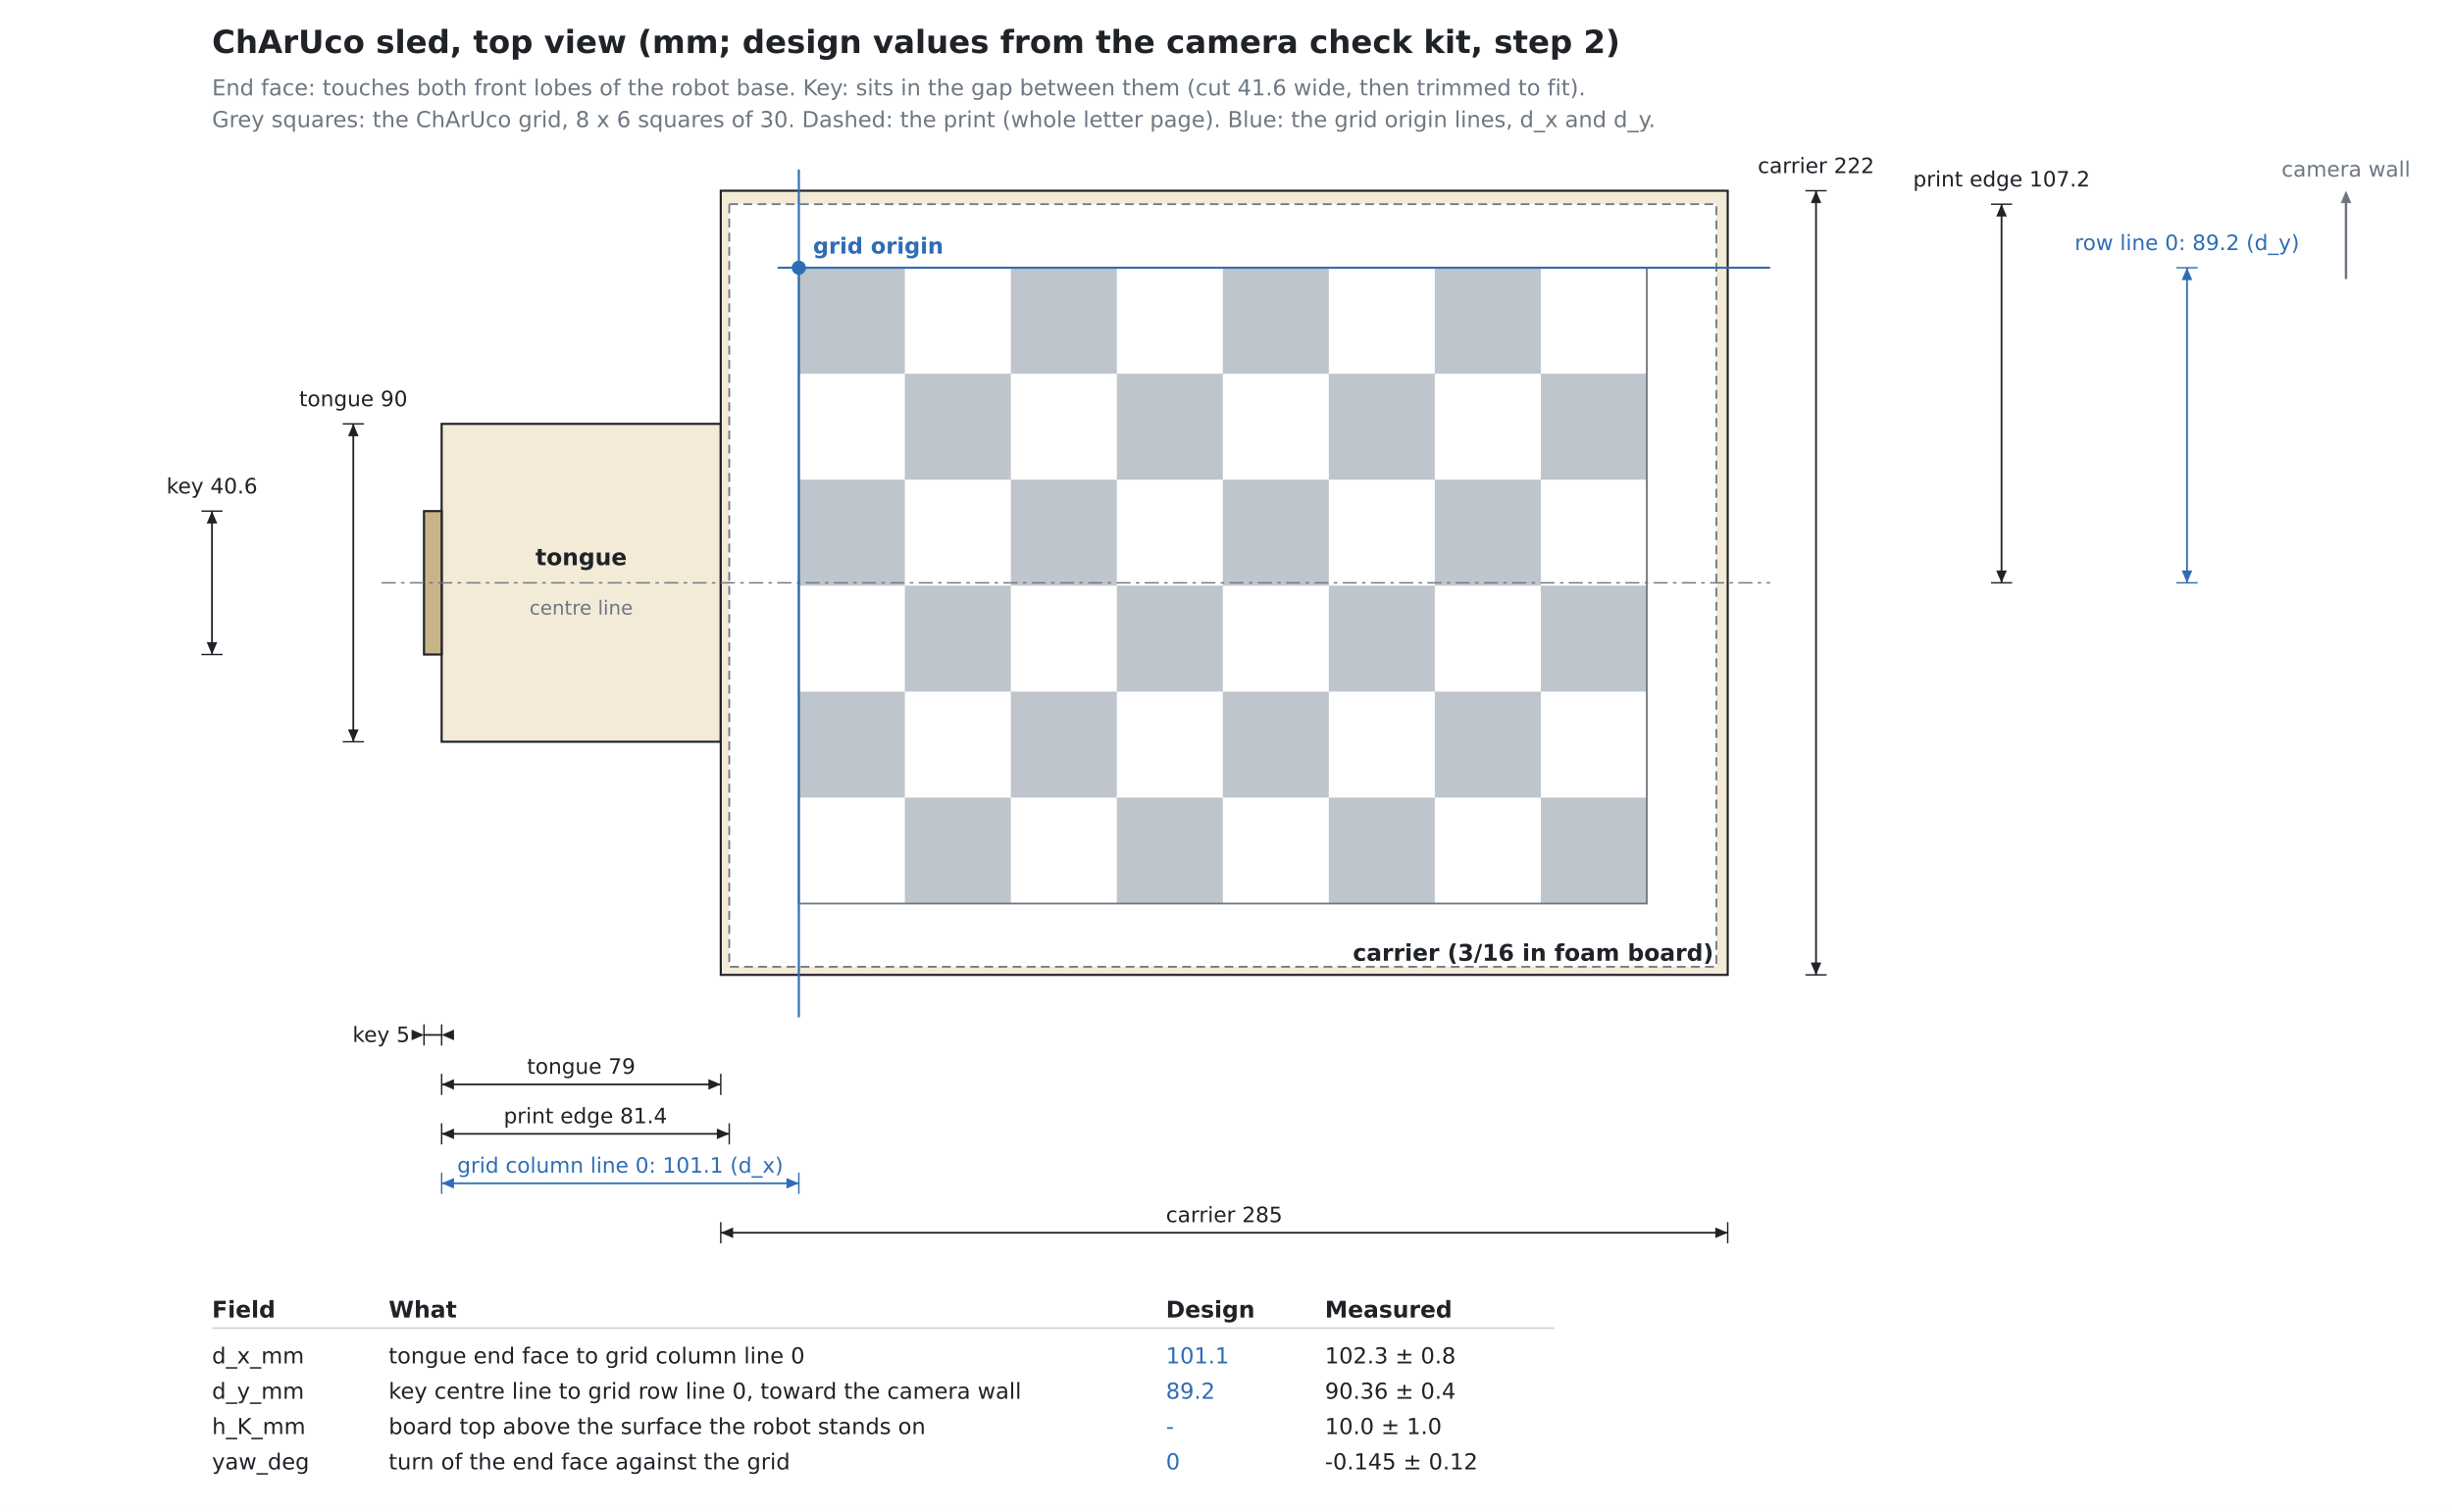
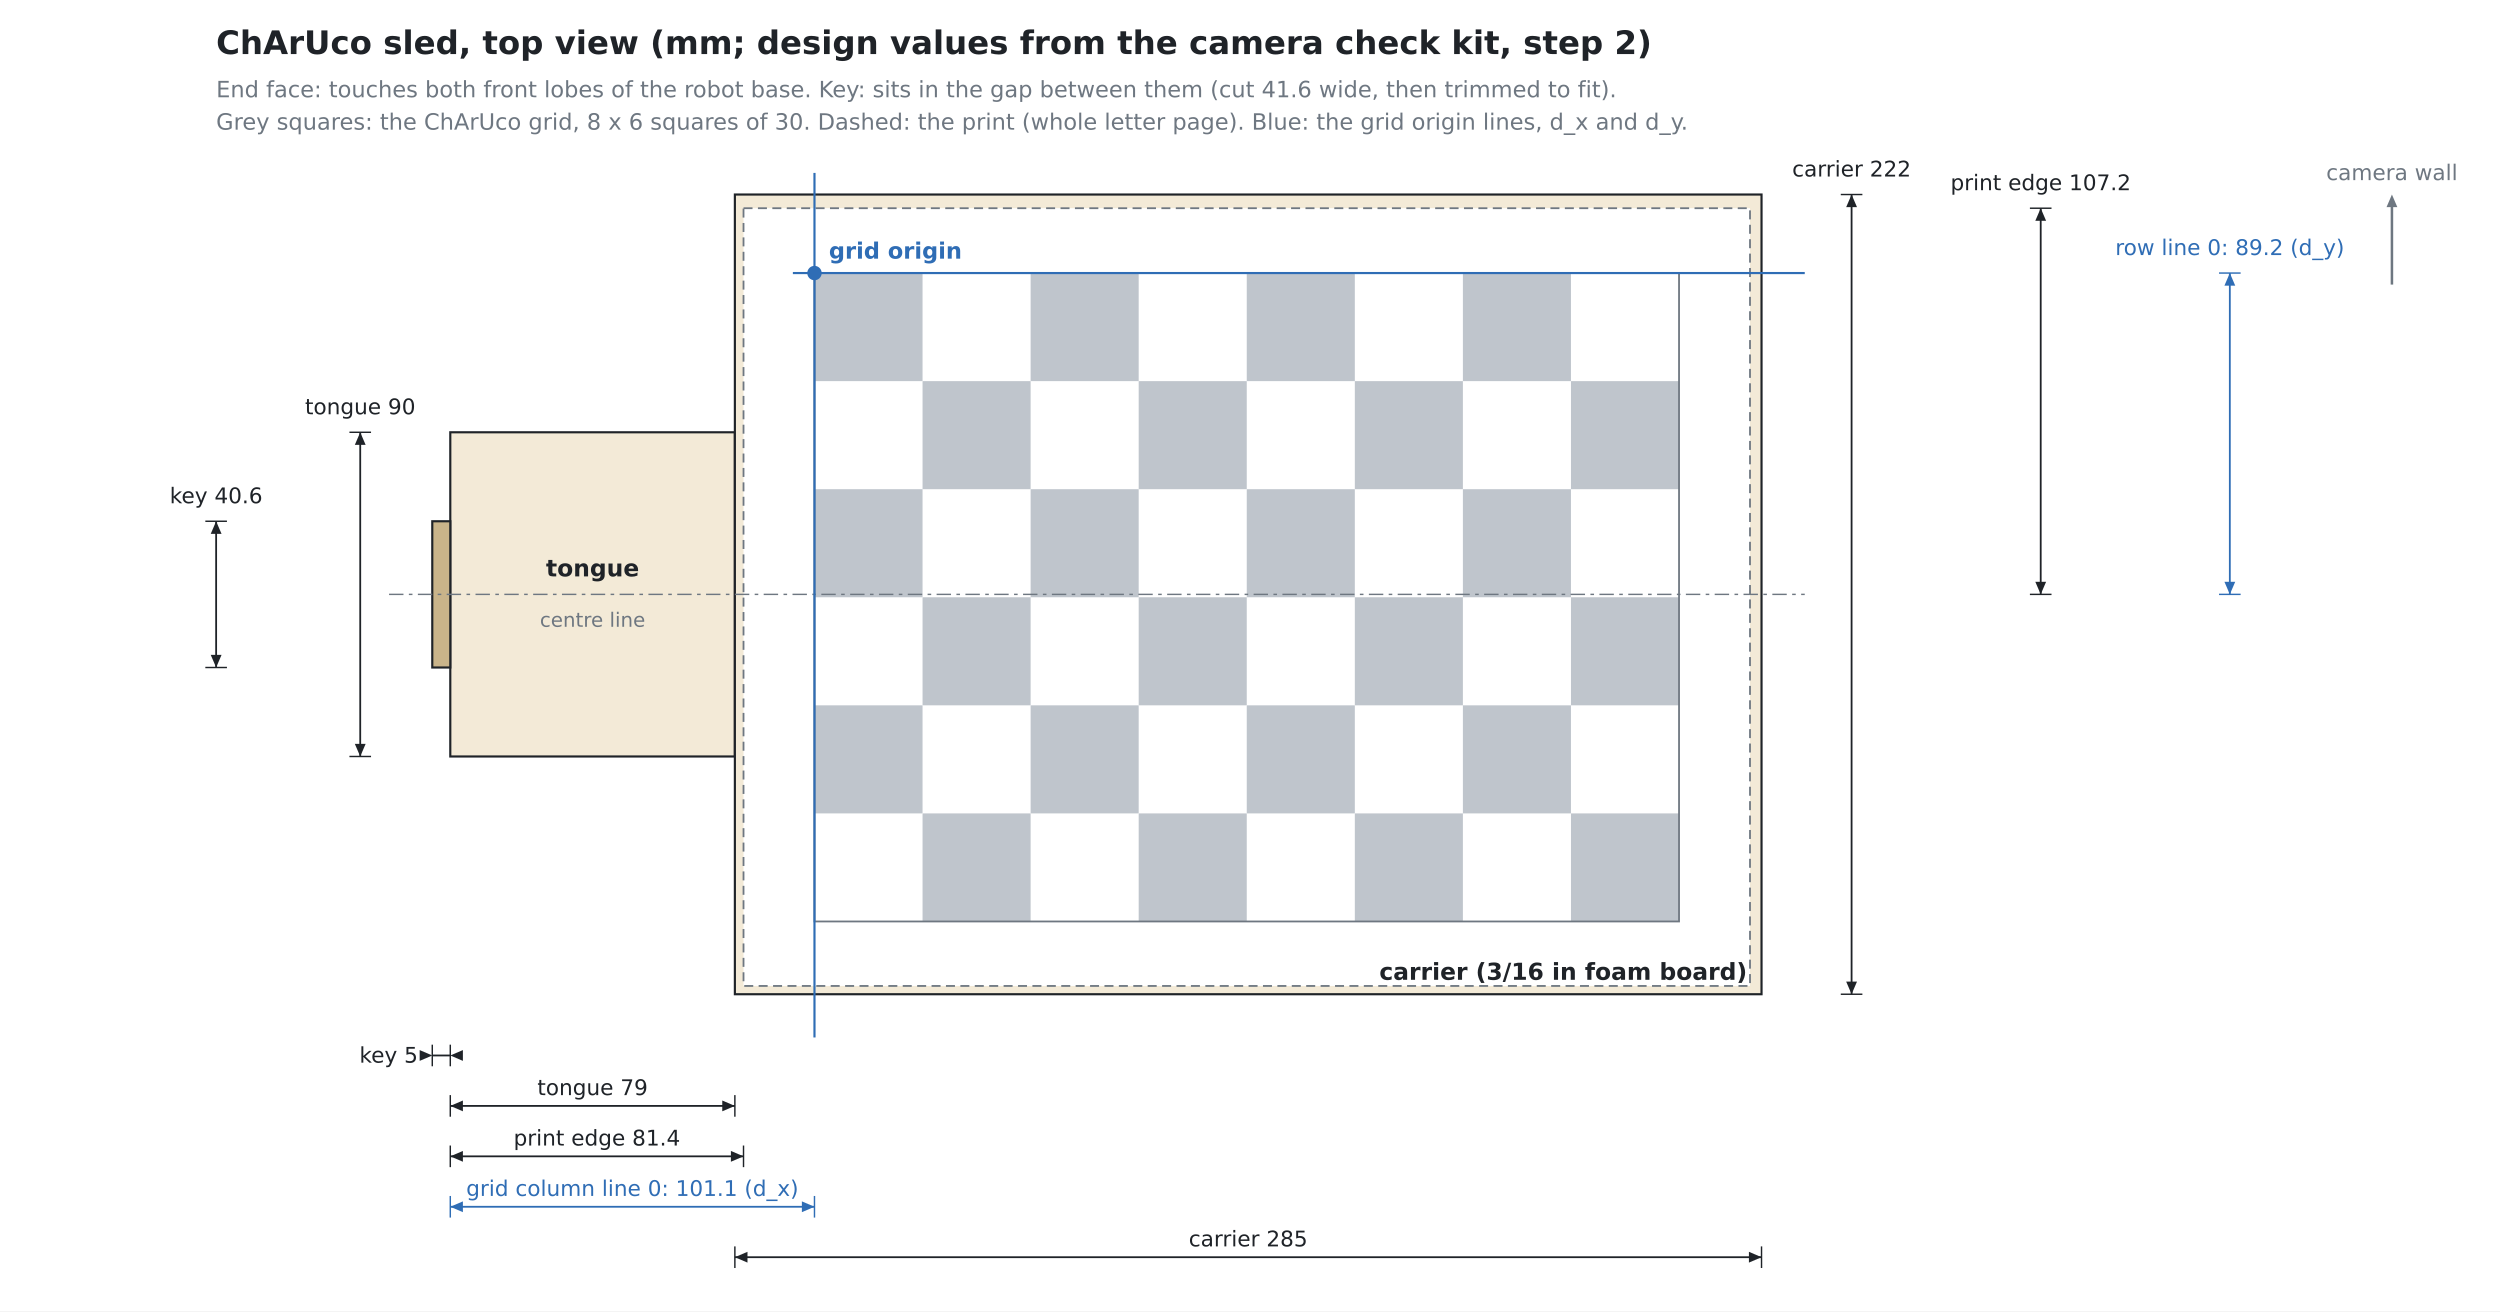
- <svg xmlns="http://www.w3.org/2000/svg" width="1388" height="856" viewBox="0 0 1388 856" font-family="DejaVu Sans, Helvetica, Arial, sans-serif">
-   <rect width="1388" height="856" fill="white" />
+ <svg xmlns="http://www.w3.org/2000/svg" width="1388" height="728" viewBox="0 0 1388 728" font-family="DejaVu Sans, Helvetica, Arial, sans-serif">
+   <rect width="1388" height="728" fill="white" />
  <rect x="250.0" y="240.0" width="158.0" height="180.0" fill="#f3ead7" stroke="#1f2328" stroke-width="1.2" />
  <rect x="408.0" y="108.0" width="570.0" height="444.0" fill="#f3ead7" stroke="#1f2328" stroke-width="1.2" />
  <rect x="240.0" y="289.4" width="10.0" height="81.2" fill="#c9b48a" stroke="#1f2328" stroke-width="1.2" />
  <rect x="412.8" y="115.6" width="558.8" height="431.8" fill="white" stroke="#6e7781" stroke-width="1" stroke-dasharray="5 3" />
  <rect x="452.2" y="151.6" width="60.0" height="60.0" fill="#bfc5cc" />
  <rect x="452.2" y="271.6" width="60.0" height="60.0" fill="#bfc5cc" />
  <rect x="452.2" y="391.6" width="60.0" height="60.0" fill="#bfc5cc" />
  <rect x="512.2" y="211.6" width="60.0" height="60.0" fill="#bfc5cc" />
  <rect x="512.2" y="331.6" width="60.0" height="60.0" fill="#bfc5cc" />
  <rect x="512.2" y="451.6" width="60.0" height="60.0" fill="#bfc5cc" />
  <rect x="572.2" y="151.6" width="60.0" height="60.0" fill="#bfc5cc" />
  <rect x="572.2" y="271.6" width="60.0" height="60.0" fill="#bfc5cc" />
  <rect x="572.2" y="391.6" width="60.0" height="60.0" fill="#bfc5cc" />
  <rect x="632.2" y="211.6" width="60.0" height="60.0" fill="#bfc5cc" />
  <rect x="632.2" y="331.6" width="60.0" height="60.0" fill="#bfc5cc" />
  <rect x="632.2" y="451.6" width="60.0" height="60.0" fill="#bfc5cc" />
  <rect x="692.2" y="151.6" width="60.0" height="60.0" fill="#bfc5cc" />
  <rect x="692.2" y="271.6" width="60.0" height="60.0" fill="#bfc5cc" />
  <rect x="692.2" y="391.6" width="60.0" height="60.0" fill="#bfc5cc" />
  <rect x="752.2" y="211.6" width="60.0" height="60.0" fill="#bfc5cc" />
  <rect x="752.2" y="331.6" width="60.0" height="60.0" fill="#bfc5cc" />
  <rect x="752.2" y="451.6" width="60.0" height="60.0" fill="#bfc5cc" />
  <rect x="812.2" y="151.6" width="60.0" height="60.0" fill="#bfc5cc" />
  <rect x="812.2" y="271.6" width="60.0" height="60.0" fill="#bfc5cc" />
  <rect x="812.2" y="391.6" width="60.0" height="60.0" fill="#bfc5cc" />
  <rect x="872.2" y="211.6" width="60.0" height="60.0" fill="#bfc5cc" />
  <rect x="872.2" y="331.6" width="60.0" height="60.0" fill="#bfc5cc" />
  <rect x="872.2" y="451.6" width="60.0" height="60.0" fill="#bfc5cc" />
  <rect x="452.2" y="151.6" width="480.0" height="360.0" fill="none" stroke="#6e7781" stroke-width="1" />
  <line x1="216.0" y1="330.0" x2="1002.0" y2="330.0" stroke="#6e7781" stroke-width="0.8" stroke-dasharray="8 3 2 3" />
  <line x1="452.2" y1="96.0" x2="452.2" y2="576.0" stroke="#2f6db5" stroke-width="1.2" />
  <line x1="440.2" y1="151.6" x2="1002.0" y2="151.6" stroke="#2f6db5" stroke-width="1.2" />
  <circle cx="452.2" cy="151.6" r="4" fill="#2f6db5" />
  <line x1="240.0" y1="586.0" x2="250.0" y2="586.0" stroke="#1f2328" stroke-width="1.0" />
  <line x1="240.0" y1="580.0" x2="240.0" y2="592.0" stroke="#1f2328" stroke-width="0.8" />
  <line x1="250.0" y1="580.0" x2="250.0" y2="592.0" stroke="#1f2328" stroke-width="0.8" />
  <polygon points="240.0,586.0 233.0,583.0 233.0,589.0" fill="#1f2328" />
  <polygon points="250.0,586.0 257.0,589.0 257.0,583.0" fill="#1f2328" />
  <text x="232.0" y="590.0" font-size="12" fill="#1f2328" text-anchor="end">key 5</text>
  <line x1="250.0" y1="614.0" x2="408.0" y2="614.0" stroke="#1f2328" stroke-width="1.0" />
  <line x1="250.0" y1="608.0" x2="250.0" y2="620.0" stroke="#1f2328" stroke-width="0.8" />
  <line x1="408.0" y1="608.0" x2="408.0" y2="620.0" stroke="#1f2328" stroke-width="0.8" />
  <polygon points="250.0,614.0 257.0,617.0 257.0,611.0" fill="#1f2328" />
  <polygon points="408.0,614.0 401.0,611.0 401.0,617.0" fill="#1f2328" />
  <text x="329.0" y="608.0" font-size="12" fill="#1f2328" text-anchor="middle">tongue 79</text>
  <line x1="250.0" y1="642.0" x2="412.8" y2="642.0" stroke="#1f2328" stroke-width="1.0" />
  <line x1="250.0" y1="636.0" x2="250.0" y2="648.0" stroke="#1f2328" stroke-width="0.8" />
  <line x1="412.8" y1="636.0" x2="412.8" y2="648.0" stroke="#1f2328" stroke-width="0.8" />
  <polygon points="250.0,642.0 257.0,645.0 257.0,639.0" fill="#1f2328" />
  <polygon points="412.8,642.0 405.8,639.0 405.8,645.0" fill="#1f2328" />
  <text x="331.4" y="636.0" font-size="12" fill="#1f2328" text-anchor="middle">print edge 81.4</text>
  <line x1="250.0" y1="670.0" x2="452.2" y2="670.0" stroke="#2f6db5" stroke-width="1.0" />
  <line x1="250.0" y1="664.0" x2="250.0" y2="676.0" stroke="#2f6db5" stroke-width="0.8" />
  <line x1="452.2" y1="664.0" x2="452.2" y2="676.0" stroke="#2f6db5" stroke-width="0.8" />
  <polygon points="250.0,670.0 257.0,673.0 257.0,667.0" fill="#2f6db5" />
  <polygon points="452.2,670.0 445.2,667.0 445.2,673.0" fill="#2f6db5" />
  <text x="351.1" y="664.0" font-size="12" fill="#2f6db5" text-anchor="middle">grid column line 0: 101.1 (d_x)</text>
  <line x1="408.0" y1="698.0" x2="978.0" y2="698.0" stroke="#1f2328" stroke-width="1.0" />
  <line x1="408.0" y1="692.0" x2="408.0" y2="704.0" stroke="#1f2328" stroke-width="0.8" />
  <line x1="978.0" y1="692.0" x2="978.0" y2="704.0" stroke="#1f2328" stroke-width="0.8" />
  <polygon points="408.0,698.0 415.0,701.0 415.0,695.0" fill="#1f2328" />
  <polygon points="978.0,698.0 971.0,695.0 971.0,701.0" fill="#1f2328" />
  <text x="693.0" y="692.0" font-size="12" fill="#1f2328" text-anchor="middle">carrier 285</text>
  <line x1="1028.0" y1="552.0" x2="1028.0" y2="108.0" stroke="#1f2328" stroke-width="1.0" />
  <line x1="1022.0" y1="552.0" x2="1034.0" y2="552.0" stroke="#1f2328" stroke-width="0.8" />
  <line x1="1022.0" y1="108.0" x2="1034.0" y2="108.0" stroke="#1f2328" stroke-width="0.8" />
  <polygon points="1028.0,552.0 1031.0,545.0 1025.0,545.0" fill="#1f2328" />
  <polygon points="1028.0,108.0 1025.0,115.0 1031.0,115.0" fill="#1f2328" />
  <text x="1028.0" y="98.0" font-size="12" fill="#1f2328" text-anchor="middle">carrier 222</text>
  <line x1="1133.0" y1="330.0" x2="1133.0" y2="115.6" stroke="#1f2328" stroke-width="1.0" />
  <line x1="1127.0" y1="330.0" x2="1139.0" y2="330.0" stroke="#1f2328" stroke-width="0.8" />
  <line x1="1127.0" y1="115.6" x2="1139.0" y2="115.6" stroke="#1f2328" stroke-width="0.8" />
  <polygon points="1133.0,330.0 1136.0,323.0 1130.0,323.0" fill="#1f2328" />
  <polygon points="1133.0,115.6 1130.0,122.6 1136.0,122.6" fill="#1f2328" />
  <text x="1133.0" y="105.6" font-size="12" fill="#1f2328" text-anchor="middle">print edge 107.2</text>
  <line x1="1238.0" y1="330.0" x2="1238.0" y2="151.6" stroke="#2f6db5" stroke-width="1.0" />
  <line x1="1232.0" y1="330.0" x2="1244.0" y2="330.0" stroke="#2f6db5" stroke-width="0.8" />
  <line x1="1232.0" y1="151.6" x2="1244.0" y2="151.6" stroke="#2f6db5" stroke-width="0.8" />
  <polygon points="1238.0,330.0 1241.0,323.0 1235.0,323.0" fill="#2f6db5" />
  <polygon points="1238.0,151.6 1235.0,158.6 1241.0,158.6" fill="#2f6db5" />
  <text x="1238.0" y="141.6" font-size="12" fill="#2f6db5" text-anchor="middle">row line 0: 89.2 (d_y)</text>
  <line x1="200.0" y1="420.0" x2="200.0" y2="240.0" stroke="#1f2328" stroke-width="1.0" />
  <line x1="194.0" y1="420.0" x2="206.0" y2="420.0" stroke="#1f2328" stroke-width="0.8" />
  <line x1="194.0" y1="240.0" x2="206.0" y2="240.0" stroke="#1f2328" stroke-width="0.8" />
  <polygon points="200.0,420.0 203.0,413.0 197.0,413.0" fill="#1f2328" />
  <polygon points="200.0,240.0 197.0,247.0 203.0,247.0" fill="#1f2328" />
  <text x="200.0" y="230.0" font-size="12" fill="#1f2328" text-anchor="middle">tongue 90</text>
  <line x1="120.0" y1="370.6" x2="120.0" y2="289.4" stroke="#1f2328" stroke-width="1.0" />
  <line x1="114.0" y1="370.6" x2="126.0" y2="370.6" stroke="#1f2328" stroke-width="0.8" />
  <line x1="114.0" y1="289.4" x2="126.0" y2="289.4" stroke="#1f2328" stroke-width="0.8" />
  <polygon points="120.0,370.6 123.0,363.6 117.0,363.6" fill="#1f2328" />
  <polygon points="120.0,289.4 117.0,296.4 123.0,296.4" fill="#1f2328" />
  <text x="120.0" y="279.4" font-size="12" fill="#1f2328" text-anchor="middle">key 40.6</text>
  <text x="329.0" y="320.0" font-size="13" fill="#1f2328" text-anchor="middle" font-weight="bold">tongue</text>
  <text x="329.0" y="348.0" font-size="11" fill="#6e7781" text-anchor="middle">centre line</text>
  <text x="970.0" y="544.0" font-size="13" fill="#1f2328" text-anchor="end" font-weight="bold">carrier (3/16 in foam board)</text>
  <text x="460.2" y="143.6" font-size="12.5" fill="#2f6db5" text-anchor="start" font-weight="bold">grid origin</text>
  <text x="120.0" y="54.0" font-size="12.5" fill="#6e7781" text-anchor="start">End face: touches both front lobes of the robot base. Key: sits in the gap between them (cut 41.6 wide, then trimmed to fit).</text>
  <text x="120.0" y="72.0" font-size="12.5" fill="#6e7781" text-anchor="start">Grey squares: the ChArUco grid, 8 x 6 squares of 30. Dashed: the print (whole letter page). Blue: the grid origin lines, d_x and d_y.</text>
  <line x1="1328.0" y1="158.0" x2="1328.0" y2="112.0" stroke="#6e7781" stroke-width="1.4" />
  <polygon points="1328.0,108.0 1325.0,115.0 1331.0,115.0" fill="#6e7781" />
  <text x="1328.0" y="100.0" font-size="12" fill="#6e7781" text-anchor="middle">camera wall</text>
  <text x="120.0" y="30.0" font-size="18" fill="#1f2328" text-anchor="start" font-weight="bold">ChArUco sled, top view (mm; design values from the camera check kit, step 2)</text>
-   <text x="120.0" y="746.0" font-size="13" fill="#1f2328" text-anchor="start" font-weight="bold">Field</text>
-   <text x="220.0" y="746.0" font-size="13" fill="#1f2328" text-anchor="start" font-weight="bold">What</text>
-   <text x="660.0" y="746.0" font-size="13" fill="#1f2328" text-anchor="start" font-weight="bold">Design</text>
-   <text x="750.0" y="746.0" font-size="13" fill="#1f2328" text-anchor="start" font-weight="bold">Measured</text>
-   <line x1="120.0" y1="752.0" x2="880.0" y2="752.0" stroke="#d0d7de" stroke-width="1.0" />
-   <text x="120.0" y="772.0" font-size="12.5" fill="#1f2328" text-anchor="start">d_x_mm</text>
-   <text x="220.0" y="772.0" font-size="12.5" fill="#1f2328" text-anchor="start">tongue end face to grid column line 0</text>
-   <text x="660.0" y="772.0" font-size="12.5" fill="#2f6db5" text-anchor="start">101.1</text>
-   <text x="750.0" y="772.0" font-size="12.5" fill="#1f2328" text-anchor="start">102.3 ± 0.8</text>
-   <text x="120.0" y="792.0" font-size="12.5" fill="#1f2328" text-anchor="start">d_y_mm</text>
-   <text x="220.0" y="792.0" font-size="12.5" fill="#1f2328" text-anchor="start">key centre line to grid row line 0, toward the camera wall</text>
-   <text x="660.0" y="792.0" font-size="12.5" fill="#2f6db5" text-anchor="start">89.2</text>
-   <text x="750.0" y="792.0" font-size="12.5" fill="#1f2328" text-anchor="start">90.36 ± 0.4</text>
-   <text x="120.0" y="812.0" font-size="12.5" fill="#1f2328" text-anchor="start">h_K_mm</text>
-   <text x="220.0" y="812.0" font-size="12.5" fill="#1f2328" text-anchor="start">board top above the surface the robot stands on</text>
-   <text x="660.0" y="812.0" font-size="12.5" fill="#2f6db5" text-anchor="start">-</text>
-   <text x="750.0" y="812.0" font-size="12.5" fill="#1f2328" text-anchor="start">10.0 ± 1.0</text>
-   <text x="120.0" y="832.0" font-size="12.5" fill="#1f2328" text-anchor="start">yaw_deg</text>
-   <text x="220.0" y="832.0" font-size="12.5" fill="#1f2328" text-anchor="start">turn of the end face against the grid</text>
-   <text x="660.0" y="832.0" font-size="12.5" fill="#2f6db5" text-anchor="start">0</text>
-   <text x="750.0" y="832.0" font-size="12.5" fill="#1f2328" text-anchor="start">-0.145 ± 0.12</text>
</svg>
